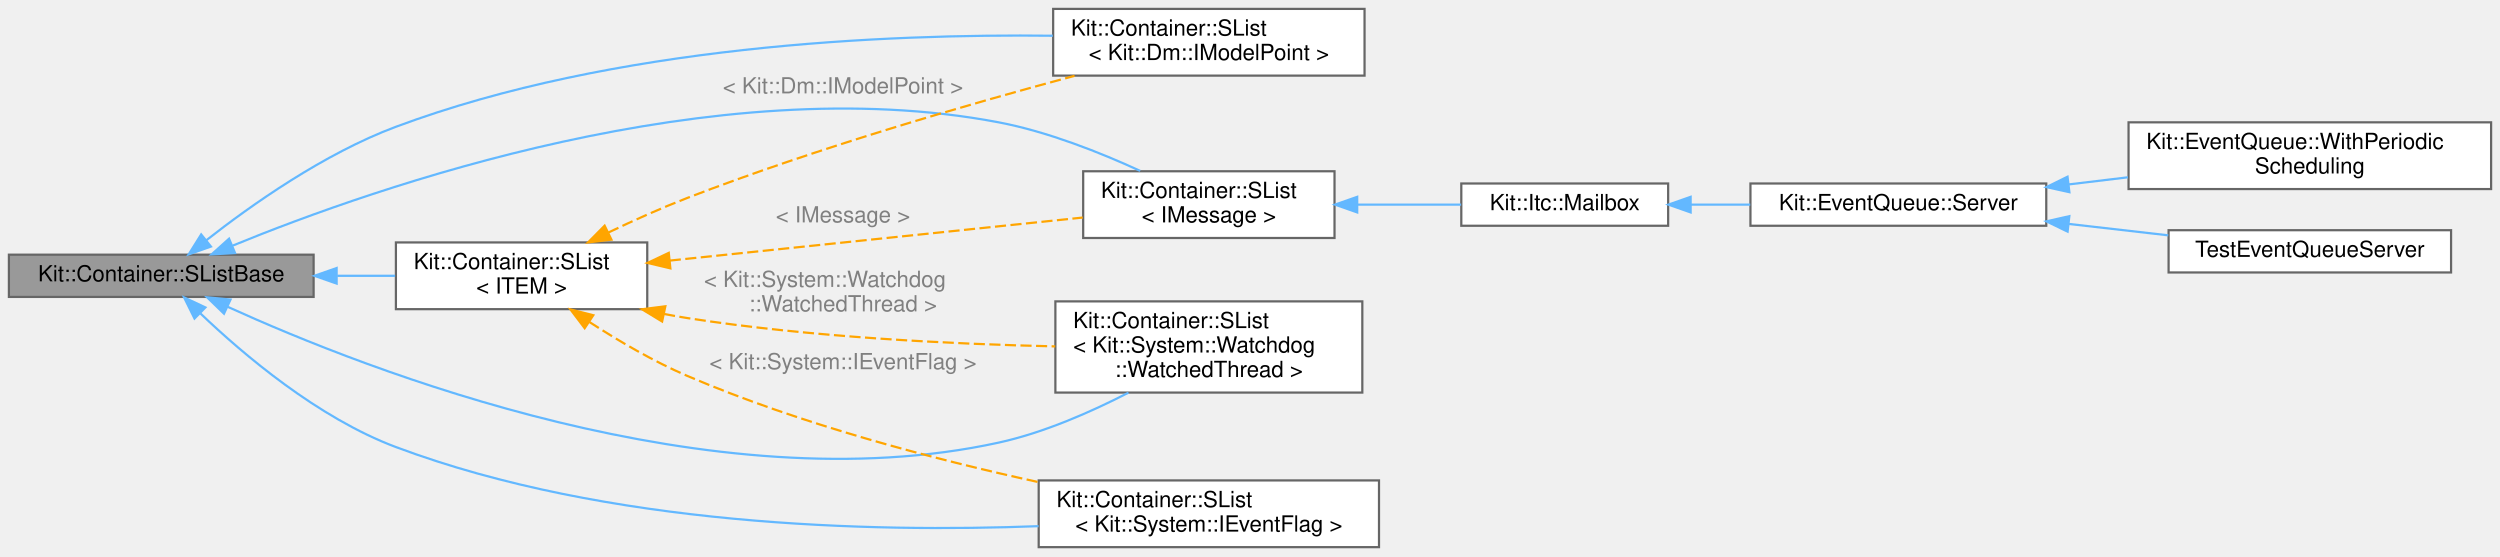
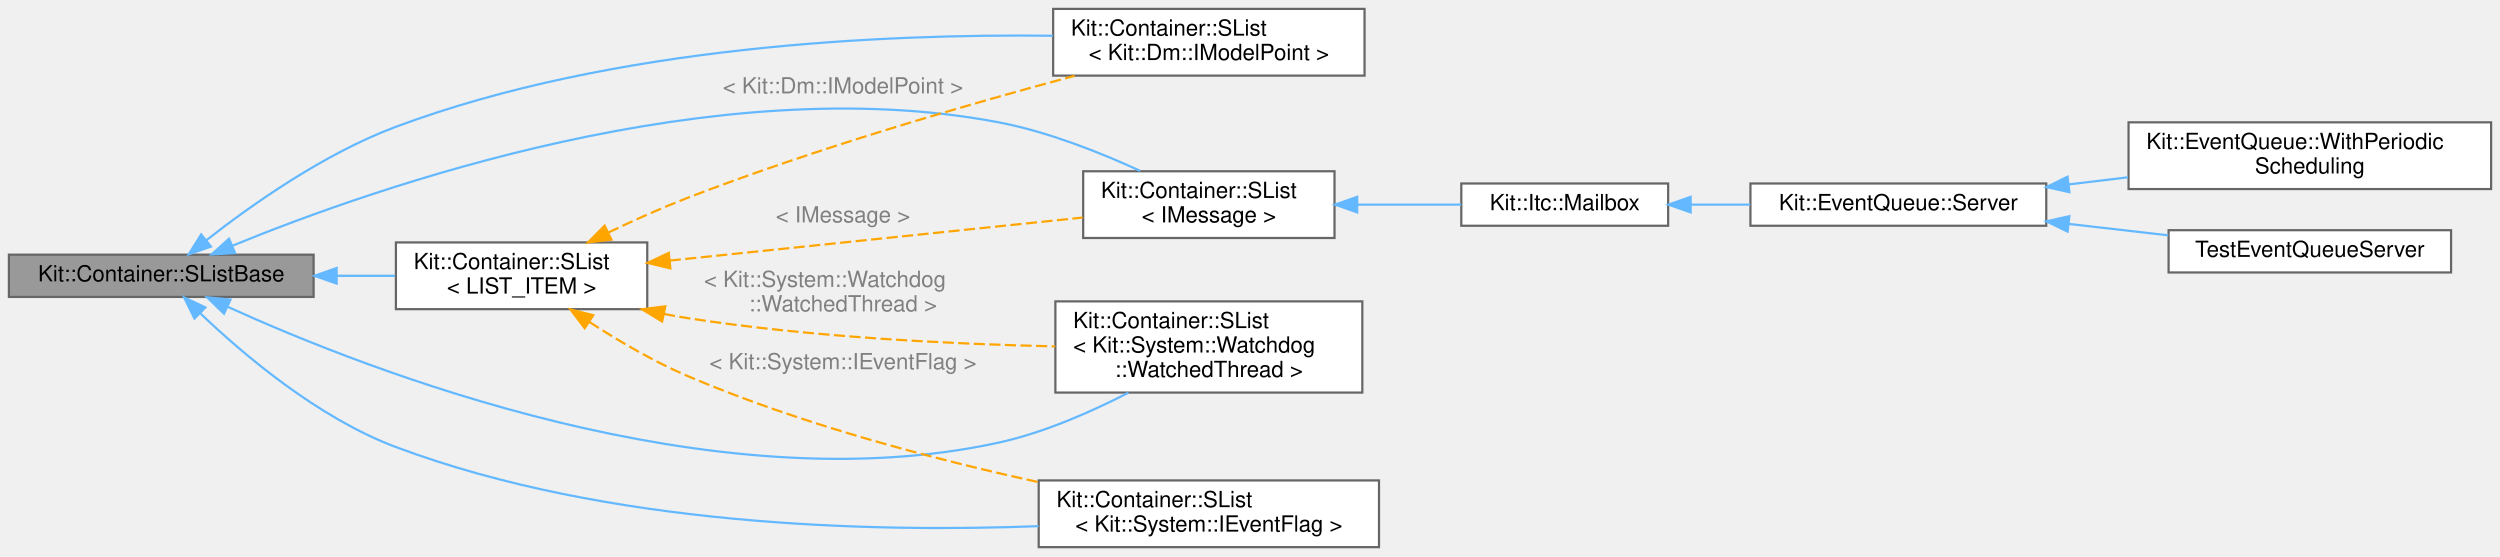
<svg xmlns="http://www.w3.org/2000/svg" xmlns:xlink="http://www.w3.org/1999/xlink" width="1124pt" height="250pt" viewBox="0.00 0.00 1124.00 250.00">
  <g id="graph0" class="graph" transform="scale(1 1) rotate(0) translate(4 246)">
    <g id="Node000001" class="node">
      <g id="a_Node000001">
        <a xlink:title="This protected base class implements a NON-TYPE-SAFE a singly linked list which maintains the orderin...">
          <polygon fill="#999999" stroke="#666666" points="137,-131.5 0,-131.5 0,-112.5 137,-112.5 137,-131.5" />
          <text text-anchor="middle" x="68.5" y="-119.5" font-family="Helvetica,sans-Serif" font-size="10.00">Kit::Container::SListBase</text>
        </a>
      </g>
    </g>
    <g id="Node000002" class="node">
      <g id="a_Node000002">
        <a xlink:href="class_kit_1_1_container_1_1_s_list.html" target="_top" xlink:title=" ">
          <polygon fill="white" stroke="#666666" points="596,-169 483,-169 483,-139 596,-139 596,-169" />
          <text text-anchor="start" x="491" y="-157" font-family="Helvetica,sans-Serif" font-size="10.00">Kit::Container::SList</text>
          <text text-anchor="middle" x="539.5" y="-146" font-family="Helvetica,sans-Serif" font-size="10.00">&lt; IMessage &gt;</text>
        </a>
      </g>
    </g>
    <g id="edge1_Node000001_Node000002" class="edge">
      <g id="a_edge1_Node000001_Node000002">
        <a xlink:title=" ">
          <path fill="none" stroke="#63b8ff" d="M100.67,-135.6C165.05,-161.95 317.38,-215.33 445,-191 467.12,-186.78 490.69,-177.42 508.63,-169.17" />
          <polygon fill="#63b8ff" stroke="#63b8ff" points="101.68,-132.23 91.11,-131.62 98.99,-138.69 101.68,-132.23" />
        </a>
      </g>
    </g>
    <g id="Node000007" class="node">
      <g id="a_Node000007">
        <a xlink:href="class_kit_1_1_container_1_1_s_list.html" target="_top" xlink:title=" ">
          <polygon fill="white" stroke="#666666" points="609.5,-242 469.5,-242 469.5,-212 609.5,-212 609.5,-242" />
          <text text-anchor="start" x="477.5" y="-230" font-family="Helvetica,sans-Serif" font-size="10.00">Kit::Container::SList</text>
          <text text-anchor="middle" x="539.5" y="-219" font-family="Helvetica,sans-Serif" font-size="10.00">&lt; Kit::Dm::IModelPoint &gt;</text>
        </a>
      </g>
    </g>
    <g id="edge6_Node000001_Node000007" class="edge">
      <g id="a_edge6_Node000001_Node000007">
        <a xlink:title=" ">
          <path fill="none" stroke="#63b8ff" d="M88.83,-138.03C108.83,-153.71 141.64,-176.93 174,-189 271.91,-225.53 394.23,-230.83 469.33,-229.93" />
          <polygon fill="#63b8ff" stroke="#63b8ff" points="90.83,-135.15 80.83,-131.63 86.45,-140.61 90.83,-135.15" />
        </a>
      </g>
    </g>
    <g id="Node000008" class="node">
      <g id="a_Node000008">
        <a xlink:href="class_kit_1_1_container_1_1_s_list.html" target="_top" xlink:title=" ">
          <polygon fill="white" stroke="#666666" points="616,-30 463,-30 463,0 616,0 616,-30" />
          <text text-anchor="start" x="471" y="-18" font-family="Helvetica,sans-Serif" font-size="10.00">Kit::Container::SList</text>
          <text text-anchor="middle" x="539.5" y="-7" font-family="Helvetica,sans-Serif" font-size="10.00">&lt; Kit::System::IEventFlag &gt;</text>
        </a>
      </g>
    </g>
    <g id="edge7_Node000001_Node000008" class="edge">
      <g id="a_edge7_Node000001_Node000008">
        <a xlink:title=" ">
          <path fill="none" stroke="#63b8ff" d="M86.09,-105.09C105.33,-86.69 138.92,-58.15 174,-45 268.98,-9.4 387.36,-6.55 462.95,-9.44" />
          <polygon fill="#63b8ff" stroke="#63b8ff" points="83.45,-102.78 78.76,-112.28 88.35,-107.78 83.45,-102.78" />
        </a>
      </g>
    </g>
    <g id="Node000009" class="node">
      <g id="a_Node000009">
        <a xlink:href="class_kit_1_1_container_1_1_s_list.html" target="_top" xlink:title=" ">
          <polygon fill="white" stroke="#666666" points="608.5,-110.5 470.5,-110.5 470.5,-69.5 608.5,-69.5 608.5,-110.5" />
          <text text-anchor="start" x="478.5" y="-98.5" font-family="Helvetica,sans-Serif" font-size="10.00">Kit::Container::SList</text>
          <text text-anchor="start" x="478.5" y="-87.5" font-family="Helvetica,sans-Serif" font-size="10.00">&lt; Kit::System::Watchdog</text>
          <text text-anchor="middle" x="539.5" y="-76.5" font-family="Helvetica,sans-Serif" font-size="10.00">::WatchedThread &gt;</text>
        </a>
      </g>
    </g>
    <g id="edge8_Node000001_Node000009" class="edge">
      <g id="a_edge8_Node000001_Node000009">
        <a xlink:title=" ">
          <path fill="none" stroke="#63b8ff" d="M98.42,-108.03C161.51,-79.35 316.17,-18.8 445,-47 465.25,-51.43 486.34,-60.68 503.36,-69.46" />
          <polygon fill="#63b8ff" stroke="#63b8ff" points="96.71,-104.96 89.1,-112.34 99.64,-111.32 96.71,-104.96" />
        </a>
      </g>
    </g>
    <g id="Node000010" class="node">
      <g id="a_Node000010">
        <a xlink:href="class_kit_1_1_container_1_1_s_list.html" target="_top" xlink:title="This template class implements a singly linked list which maintains the ordering imposed on it by the...">
          <polygon fill="white" stroke="#666666" points="287,-137 174,-137 174,-107 287,-107 287,-137" />
          <text text-anchor="start" x="182" y="-125" font-family="Helvetica,sans-Serif" font-size="10.00">Kit::Container::SList</text>
-           <text text-anchor="middle" x="230.5" y="-114" font-family="Helvetica,sans-Serif" font-size="10.00">&lt; ITEM &gt;</text>
+           <text text-anchor="middle" x="230.5" y="-114" font-family="Helvetica,sans-Serif" font-size="10.00">&lt; LIST_ITEM &gt;</text>
        </a>
      </g>
    </g>
    <g id="edge9_Node000001_Node000010" class="edge">
      <g id="a_edge9_Node000001_Node000010">
        <a xlink:title=" ">
          <path fill="none" stroke="#63b8ff" d="M147.62,-122C156.4,-122 165.22,-122 173.63,-122" />
          <polygon fill="#63b8ff" stroke="#63b8ff" points="147.35,-118.5 137.35,-122 147.35,-125.5 147.35,-118.5" />
        </a>
      </g>
    </g>
    <g id="Node000003" class="node">
      <g id="a_Node000003">
        <a xlink:href="class_kit_1_1_itc_1_1_mailbox.html" target="_top" xlink:title="This mailbox class implements an Inter Thread Communications message queue.">
          <polygon fill="white" stroke="#666666" points="746,-163.5 653,-163.5 653,-144.5 746,-144.5 746,-163.5" />
          <text text-anchor="middle" x="699.5" y="-151.5" font-family="Helvetica,sans-Serif" font-size="10.00">Kit::Itc::Mailbox</text>
        </a>
      </g>
    </g>
    <g id="edge2_Node000002_Node000003" class="edge">
      <g id="a_edge2_Node000002_Node000003">
        <a xlink:title=" ">
          <path fill="none" stroke="#63b8ff" d="M606.37,-154C622.04,-154 638.41,-154 652.93,-154" />
          <polygon fill="#63b8ff" stroke="#63b8ff" points="606.2,-150.5 596.2,-154 606.2,-157.5 606.2,-150.5" />
        </a>
      </g>
    </g>
    <g id="Node000004" class="node">
      <g id="a_Node000004">
        <a xlink:href="class_kit_1_1_event_queue_1_1_server.html" target="_top" xlink:title="This concrete class extends the Kit::System::EventLoop interface to include processing events from Ev...">
          <polygon fill="white" stroke="#666666" points="916,-163.5 783,-163.5 783,-144.5 916,-144.5 916,-163.5" />
          <text text-anchor="middle" x="849.5" y="-151.5" font-family="Helvetica,sans-Serif" font-size="10.00">Kit::EventQueue::Server</text>
        </a>
      </g>
    </g>
    <g id="edge3_Node000003_Node000004" class="edge">
      <g id="a_edge3_Node000003_Node000004">
        <a xlink:title=" ">
          <path fill="none" stroke="#63b8ff" d="M756.16,-154C764.89,-154 773.98,-154 782.91,-154" />
          <polygon fill="#63b8ff" stroke="#63b8ff" points="756.11,-150.5 746.11,-154 756.11,-157.5 756.11,-150.5" />
        </a>
      </g>
    </g>
    <g id="Node000005" class="node">
      <g id="a_Node000005">
        <a xlink:href="class_kit_1_1_event_queue_1_1_with_periodic_scheduling.html" target="_top" xlink:title="This class extends the Kit::EventQueue::Server class to add periodic scheduling to an event based 'th...">
          <polygon fill="white" stroke="#666666" points="1116,-191 953,-191 953,-161 1116,-161 1116,-191" />
          <text text-anchor="start" x="961" y="-179" font-family="Helvetica,sans-Serif" font-size="10.00">Kit::EventQueue::WithPeriodic</text>
          <text text-anchor="middle" x="1034.5" y="-168" font-family="Helvetica,sans-Serif" font-size="10.00">Scheduling</text>
        </a>
      </g>
    </g>
    <g id="edge4_Node000004_Node000005" class="edge">
      <g id="a_edge4_Node000004_Node000005">
        <a xlink:title=" ">
          <path fill="none" stroke="#63b8ff" d="M926.22,-163.1C934.98,-164.16 943.93,-165.23 952.75,-166.29" />
          <polygon fill="#63b8ff" stroke="#63b8ff" points="926.4,-159.6 916.05,-161.88 925.56,-166.55 926.4,-159.6" />
        </a>
      </g>
    </g>
    <g id="Node000006" class="node">
      <g id="a_Node000006">
        <a xlink:href="class_test_event_queue_server.html" target="_top" xlink:title="This class is a EventQueue Server that signals the provided semaphore when it begins execution.">
          <polygon fill="white" stroke="#666666" points="1098,-142.5 971,-142.5 971,-123.5 1098,-123.5 1098,-142.5" />
          <text text-anchor="middle" x="1034.5" y="-130.5" font-family="Helvetica,sans-Serif" font-size="10.00">TestEventQueueServer</text>
        </a>
      </g>
    </g>
    <g id="edge5_Node000004_Node000006" class="edge">
      <g id="a_edge5_Node000004_Node000006">
        <a xlink:title=" ">
          <path fill="none" stroke="#63b8ff" d="M926.22,-145.31C941.07,-143.61 956.49,-141.84 970.86,-140.19" />
          <polygon fill="#63b8ff" stroke="#63b8ff" points="925.59,-141.86 916.05,-146.48 926.38,-148.81 925.59,-141.86" />
        </a>
      </g>
    </g>
    <g id="edge10_Node000010_Node000002" class="edge">
      <g id="a_edge10_Node000010_Node000002">
        <a xlink:title=" ">
          <path fill="none" stroke="orange" stroke-dasharray="5,2" d="M297.13,-128.84C352.39,-134.6 430.55,-142.75 482.8,-148.19" />
          <polygon fill="orange" stroke="orange" points="297.4,-125.35 287.1,-127.79 296.68,-132.31 297.4,-125.35" />
        </a>
      </g>
      <text text-anchor="middle" x="375" y="-146" font-family="Helvetica,sans-Serif" font-size="10.00" fill="grey"> &lt; IMessage &gt;</text>
    </g>
    <g id="edge11_Node000010_Node000007" class="edge">
      <g id="a_edge11_Node000010_Node000007">
        <a xlink:title=" ">
          <path fill="none" stroke="orange" stroke-dasharray="5,2" d="M269.52,-141.46C280.79,-146.86 293.25,-152.47 305,-157 363.05,-179.37 431.42,-199.13 479.13,-211.9" />
          <polygon fill="orange" stroke="orange" points="270.9,-138.25 260.38,-137.01 267.84,-144.54 270.9,-138.25" />
        </a>
      </g>
      <text text-anchor="middle" x="375" y="-204" font-family="Helvetica,sans-Serif" font-size="10.00" fill="grey"> &lt; Kit::Dm::IModelPoint &gt;</text>
    </g>
    <g id="edge12_Node000010_Node000008" class="edge">
      <g id="a_edge12_Node000010_Node000008">
        <a xlink:title=" ">
          <path fill="none" stroke="orange" stroke-dasharray="5,2" d="M261.01,-101.22C274.03,-92.78 289.8,-83.51 305,-77 355.8,-55.25 416.16,-39.47 462.78,-29.27" />
          <polygon fill="orange" stroke="orange" points="258.87,-98.44 252.48,-106.88 262.74,-104.27 258.87,-98.44" />
        </a>
      </g>
      <text text-anchor="middle" x="375" y="-80" font-family="Helvetica,sans-Serif" font-size="10.00" fill="grey"> &lt; Kit::System::IEventFlag &gt;</text>
    </g>
    <g id="edge13_Node000010_Node000009" class="edge">
      <g id="a_edge13_Node000010_Node000009">
        <a xlink:title=" ">
          <path fill="none" stroke="orange" stroke-dasharray="5,2" d="M294.56,-104.85C298.08,-104.16 301.58,-103.53 305,-103 360.26,-94.41 423.66,-91.3 470.44,-90.26" />
          <polygon fill="orange" stroke="orange" points="293.69,-101.45 284.63,-106.95 295.14,-108.3 293.69,-101.45" />
        </a>
      </g>
      <text text-anchor="start" x="312.5" y="-117" font-family="Helvetica,sans-Serif" font-size="10.00" fill="grey"> &lt; Kit::System::Watchdog</text>
      <text text-anchor="middle" x="375" y="-106" font-family="Helvetica,sans-Serif" font-size="10.00" fill="grey">::WatchedThread &gt;</text>
    </g>
  </g>
</svg>
